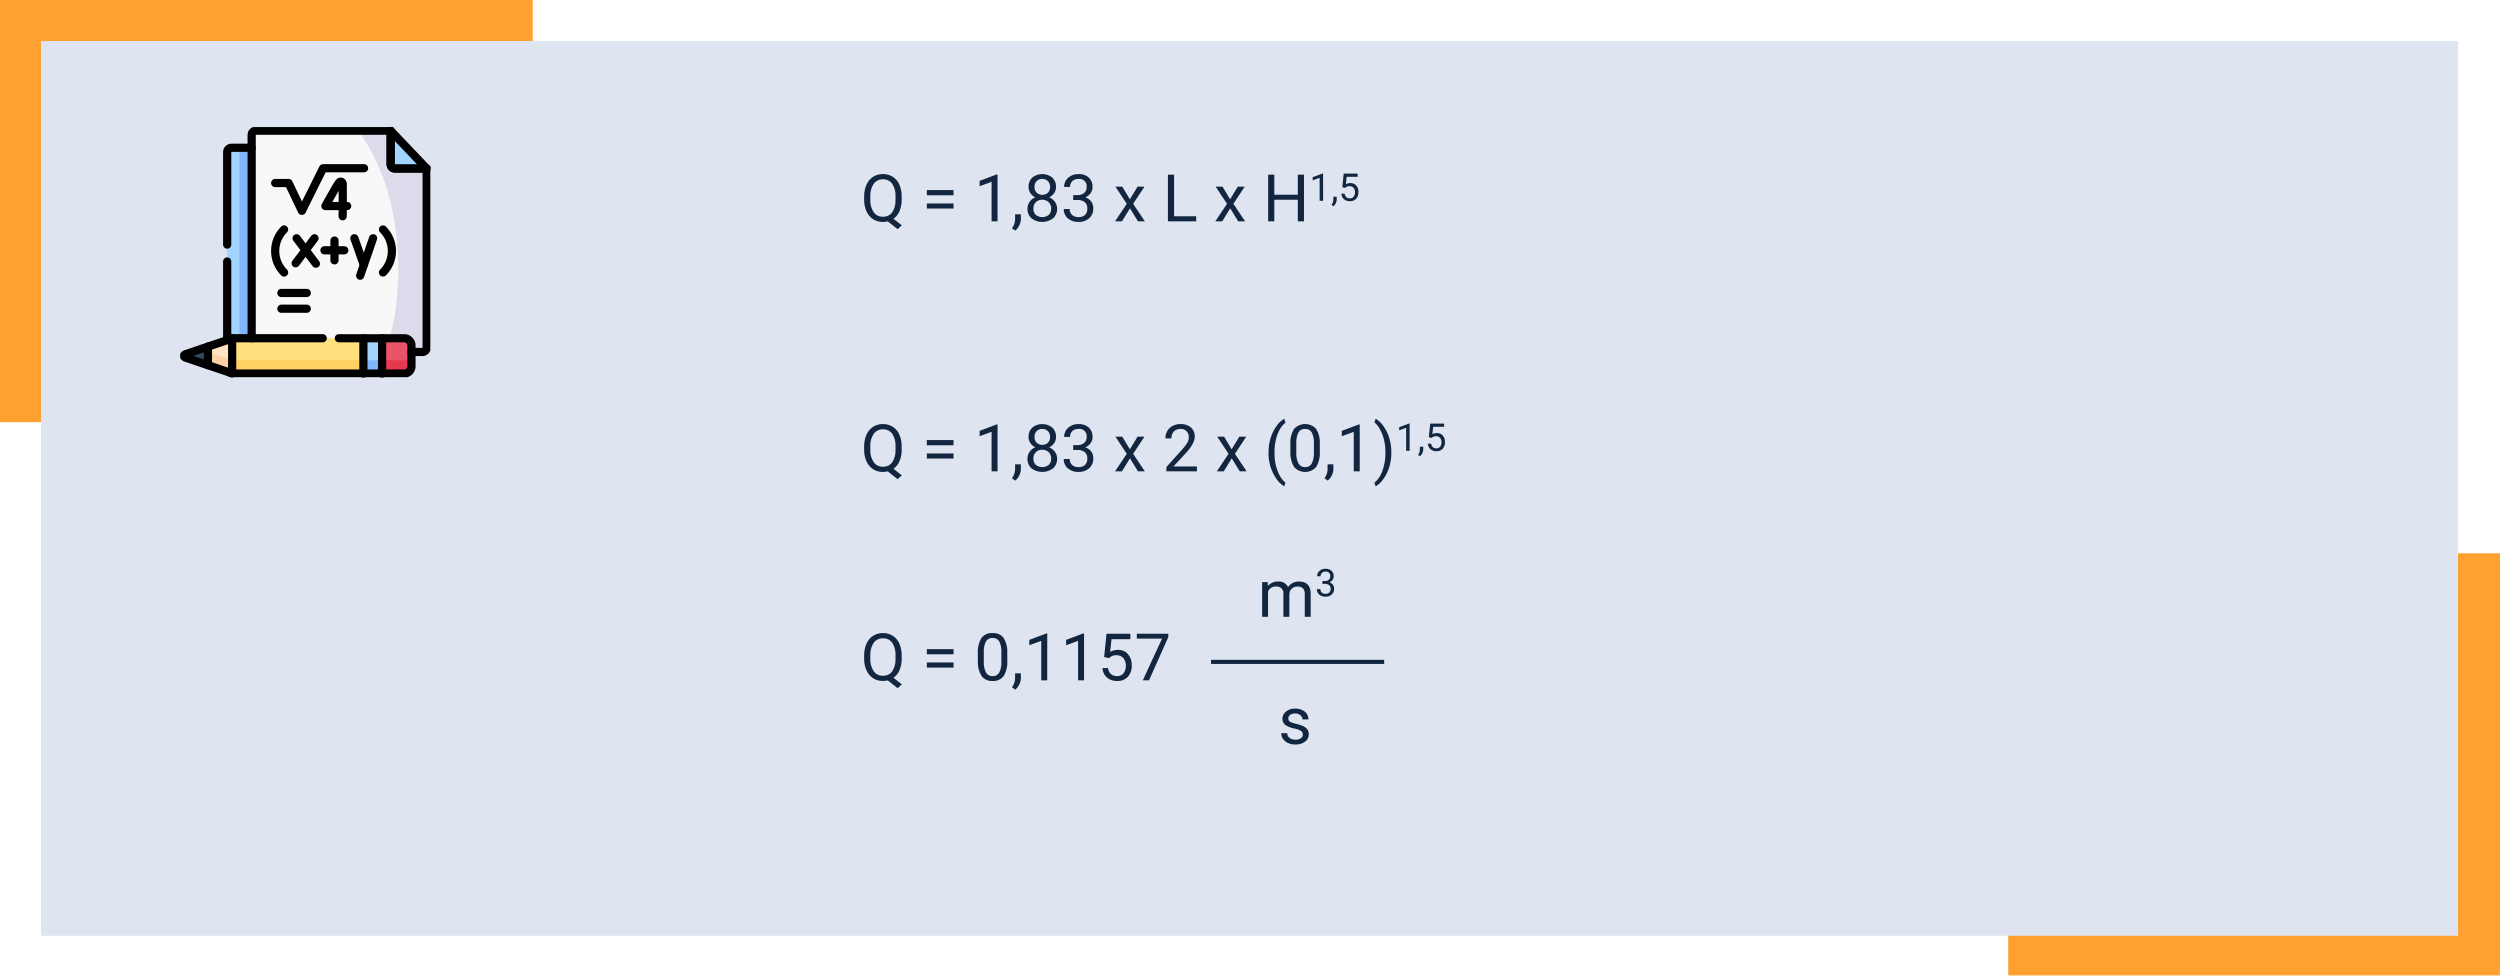
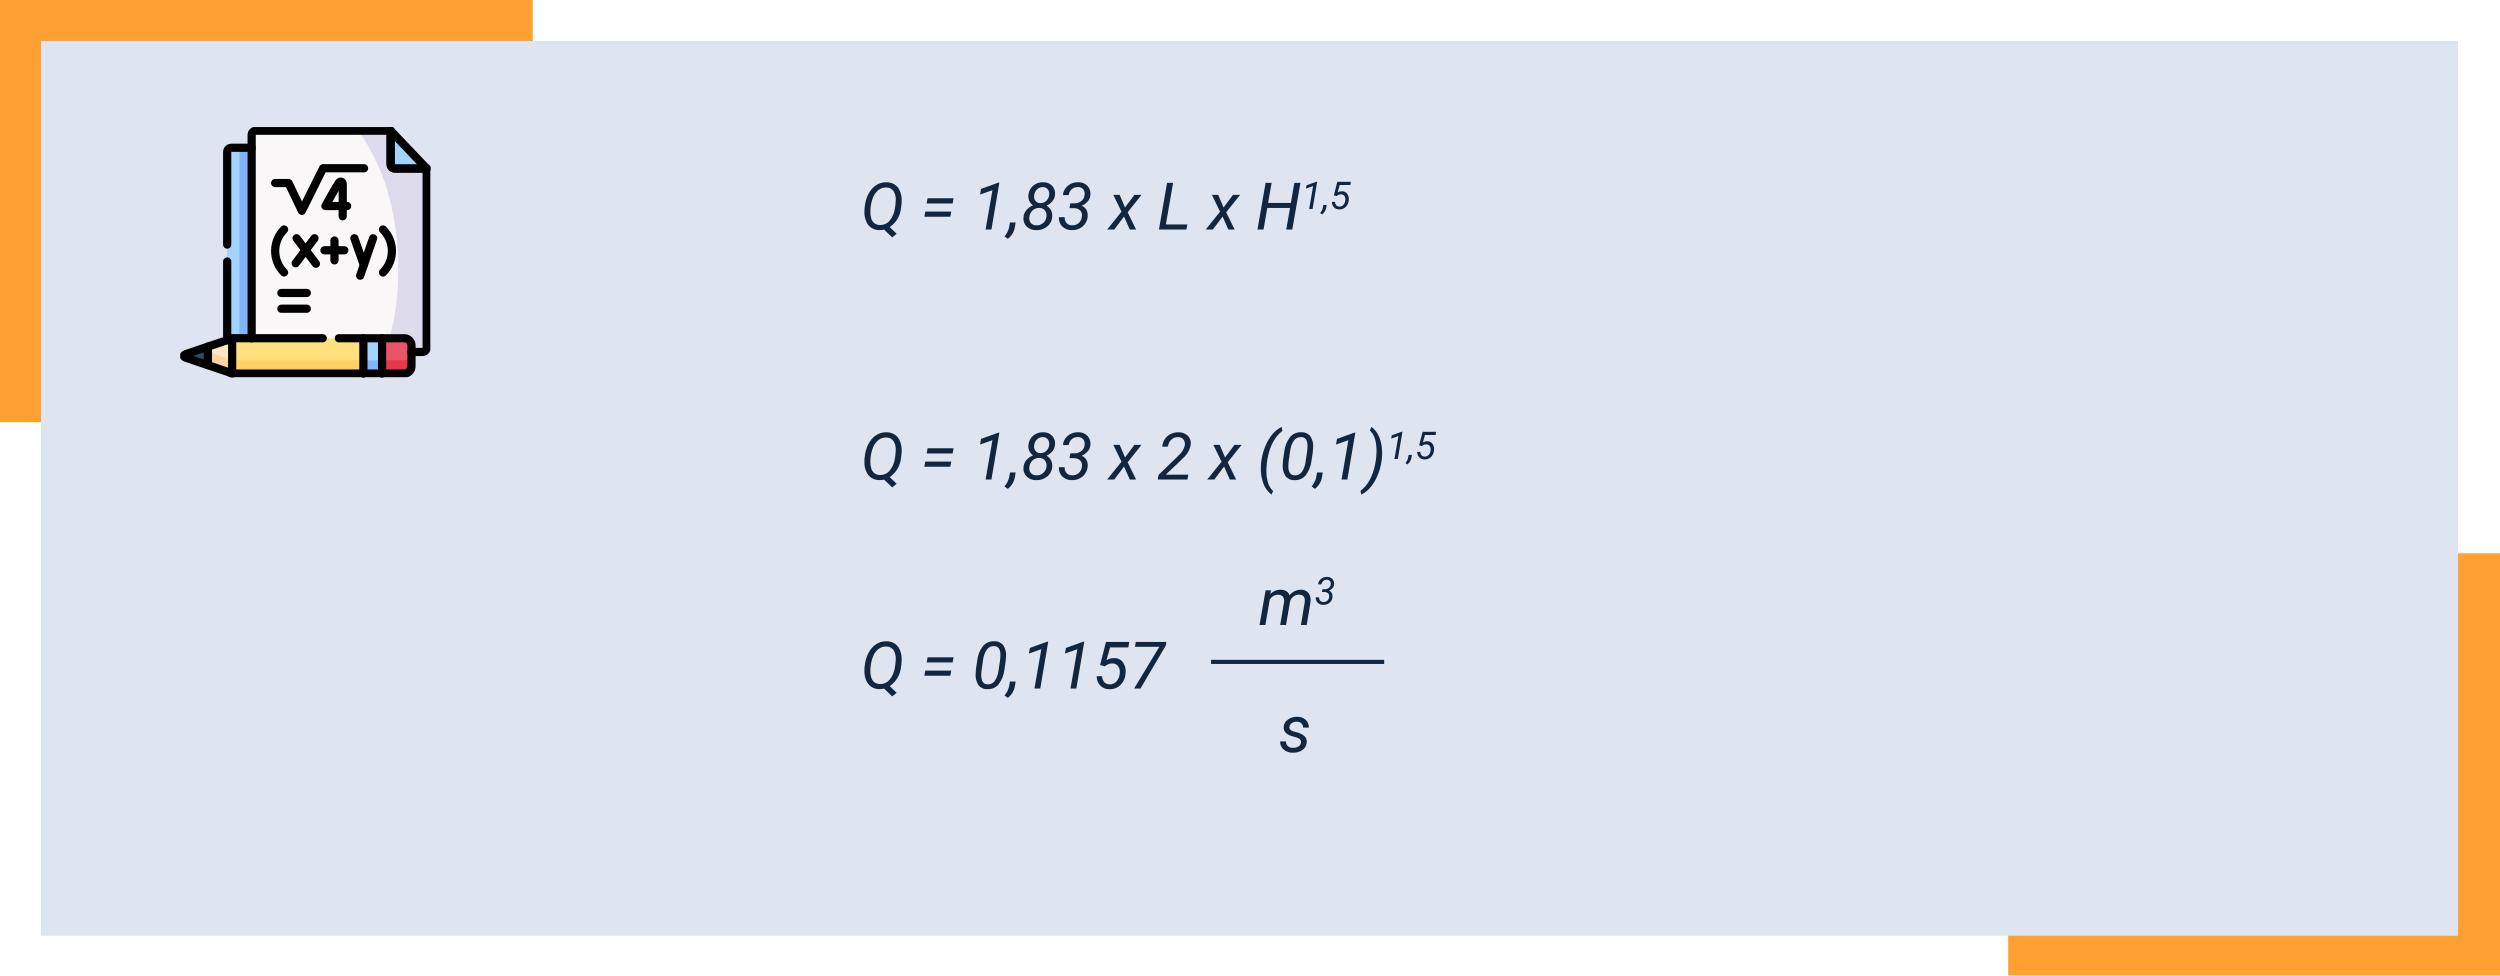
<svg xmlns="http://www.w3.org/2000/svg" width="610" height="238" viewBox="0 0 610 238">
  <defs>
    <clipPath id="clip-path">
      <path id="path2577" d="M0-682.665H61.041v61.041H0Z" transform="translate(0 682.665)" />
    </clipPath>
  </defs>
-   <g id="Grupo_1013903" data-name="Grupo 1013903" transform="translate(-495 -15245)">
-     <path id="Trazado_732724" data-name="Trazado 732724" d="M0,0H120V103H0Z" transform="translate(985 15380)" fill="#ffa031" />
-     <path id="Trazado_732725" data-name="Trazado 732725" d="M0,0H130V103H0Z" transform="translate(495 15245)" fill="#ffa031" />
-     <path id="Trazado_732719" data-name="Trazado 732719" d="M0,0H589.764V218.329H0Z" transform="translate(505 15255)" fill="#dee4f0" />
-     <g id="g2571" transform="translate(538.959 15275.999)">
+   <g id="Grupo_1015987" data-name="Grupo 1015987" transform="translate(-495 -15879)">
+     <path id="Trazado_737844" data-name="Trazado 737844" d="M0,0H120V103H0Z" transform="translate(985 16014)" fill="#ffa031" />
+     <path id="Trazado_737845" data-name="Trazado 737845" d="M0,0H130V103H0Z" transform="translate(495 15879)" fill="#ffa031" />
+     <path id="Trazado_732719" data-name="Trazado 732719" d="M0,0H589.764V218.329H0Z" transform="translate(505 15889)" fill="#dee4f0" />
+     <g id="g2571" transform="translate(538.959 15909.999)">
      <g id="g2573">
        <g id="g2575" clip-path="url(#clip-path)">
          <g id="g2581" transform="translate(17.444 0.904)">
            <path id="path2583" d="M-345.346,0H-378.23a1.027,1.027,0,0,0-1.027,1.027V50.644l39,3.349h2.676a1.031,1.031,0,0,0,1.027-1.027V9.229l-6.012-3.39Z" transform="translate(379.258)" fill="#f9f7f8" fill-rule="evenodd" />
          </g>
          <g id="g2585" transform="translate(42.1 51.538)">
            <path id="path2587" d="M-73.026,0h-4.562L-80.2,4.019l2.609,4.589h4.562l1.994-4.3Z" transform="translate(80.197)" fill="#a1d4ff" fill-rule="evenodd" />
          </g>
          <g id="g2589" transform="translate(11.473 5.058)">
            <path id="path2591" d="M-60.81-473.345v-46.481h-4.944a1.031,1.031,0,0,0-1.027,1.027v45.906l.162-.054a6.624,6.624,0,0,1,1.051-.368,6.864,6.864,0,0,1,1.068-.03Z" transform="translate(66.781 519.825)" fill="#a1d4ff" fill-rule="evenodd" />
          </g>
          <g id="g2593" transform="translate(10.73 51.537)">
            <path id="path2595" d="M-346.03-.011h-30.955a6.863,6.863,0,0,0-1.068.03l-1.956,4.273,1.956,4.273a2.092,2.092,0,0,0,.362.03h31.661Z" transform="translate(380.008 0.013)" fill="#ffe07d" fill-rule="evenodd" />
          </g>
          <g id="g2597" transform="translate(51.356 0.894)">
            <path id="path2599" d="M-89.511-93.988l-8.79-9.229v8.2a1.031,1.031,0,0,0,1.027,1.027Z" transform="translate(98.301 103.217)" fill="#a1d4ff" fill-rule="evenodd" />
          </g>
          <path id="path2601" d="M164.685-579.55H161.7V-626.1h2.986Z" transform="translate(-147.241 631.16)" fill="#80b4fb" />
          <g id="g2603" transform="translate(5.484 51.569)">
            <path id="path2605" d="M-73.308-43.534l0-4.275a6.619,6.619,0,0,0-1.051.368l-.162.054-4.7,1.585-1.288,2.265,1.288,2.267,4.863,1.639a6.637,6.637,0,0,0,1.051.368Z" transform="translate(80.506 47.809)" fill="#ffe5c1" fill-rule="evenodd" />
          </g>
          <g id="g2607" transform="translate(0.896 53.576)">
            <path id="path2609" d="M-59.846,0l-5.36,1.811c-.341.129-.517.291-.517.453v.007c0,.159.176.321.517.449l5.36,1.811Z" transform="translate(65.723)" fill="#375e7d" fill-rule="evenodd" />
          </g>
          <g id="g2611" transform="translate(49.271 51.538)">
            <path id="path2613" d="M-73.026-69.828v-5.106a1.755,1.755,0,0,0-1.751-1.751H-80.2v8.607h5.42a1.755,1.755,0,0,0,1.751-1.751" transform="translate(80.197 76.685)" fill="#eb5468" fill-rule="evenodd" />
          </g>
          <g id="g2615" transform="translate(43.441 0.904)">
            <path id="path2617" d="M-170.109-93.988h-7.762a1.031,1.031,0,0,1-1.027-1.027v-8.2h-7.914c13.44,18.36,9.861,44.585,7.556,50.644h3.694a1.755,1.755,0,0,1,1.751,1.751v1.6h2.676a1.031,1.031,0,0,0,1.027-1.027Z" transform="translate(186.813 103.217)" fill="#dddaec" fill-rule="evenodd" />
          </g>
          <g id="g2619" transform="translate(35.435 13.306)">
            <path id="path2621" d="M-54.133-60.747h-5.316s2.815-5.1,3.278-5.671.916-.216.956.291-.02,7.878-.02,7.878" transform="translate(59.449 66.712)" fill="none" stroke="#000" stroke-linecap="round" stroke-linejoin="round" stroke-miterlimit="10" stroke-width="2" />
          </g>
          <g id="g2623" transform="translate(23.181 10.059)">
            <path id="path2625" d="M0-36.686H3.275L6.522-29.9l5.169-10.392h10" transform="translate(0 40.288)" fill="none" stroke="#000" stroke-linecap="round" stroke-linejoin="round" stroke-miterlimit="10" stroke-width="2" />
          </g>
          <g id="g2627" transform="translate(42.504 27.132)">
            <path id="path2629" d="M0,0,2.291,6.461" fill="none" stroke="#000" stroke-linecap="round" stroke-linejoin="round" stroke-miterlimit="10" stroke-width="2" />
          </g>
          <g id="g2631" transform="translate(43.917 27.132)">
            <path id="path2633" d="M-32.176,0l-3.16,9.141" transform="translate(35.336)" fill="none" stroke="#000" stroke-linecap="round" stroke-linejoin="round" stroke-miterlimit="10" stroke-width="2" />
          </g>
          <g id="g2635" transform="translate(28.176 27.132)">
            <path id="path2637" d="M-46.907,0l-4.606,6.107" transform="translate(51.513)" fill="none" stroke="#000" stroke-linecap="round" stroke-linejoin="round" stroke-miterlimit="10" stroke-width="2" />
          </g>
          <g id="g2639" transform="translate(28.409 27.132)">
            <path id="path2641" d="M0,0,4.714,6.215" fill="none" stroke="#000" stroke-linecap="round" stroke-linejoin="round" stroke-miterlimit="10" stroke-width="2" />
          </g>
          <g id="g2643" transform="translate(37.655 27.686)">
            <path id="path2645" d="M0,0V4.839" fill="none" stroke="#000" stroke-linecap="round" stroke-linejoin="round" stroke-miterlimit="10" stroke-width="2" />
          </g>
          <g id="g2647" transform="translate(35.208 30.076)">
            <path id="path2649" d="M-49.281,0H-54.12" transform="translate(54.12)" fill="none" stroke="#000" stroke-linecap="round" stroke-linejoin="round" stroke-miterlimit="10" stroke-width="2" />
          </g>
          <g id="g2651" transform="translate(23.183 24.993)">
            <path id="path2653" d="M-22.145-106.893a7.42,7.42,0,0,1,0-10.5" transform="translate(24.32 117.389)" fill="none" stroke="#000" stroke-linecap="round" stroke-linejoin="round" stroke-miterlimit="10" stroke-width="2" />
          </g>
          <g id="g2655" transform="translate(49.493 24.993)">
            <path id="path2657" d="M0-106.893a7.42,7.42,0,0,0,0-10.5" transform="translate(0 117.389)" fill="none" stroke="#000" stroke-linecap="round" stroke-linejoin="round" stroke-miterlimit="10" stroke-width="2" />
          </g>
          <g id="g2659" transform="translate(24.692 40.484)">
            <path id="path2661" d="M-63.185,0h-6.2" transform="translate(69.389)" fill="none" stroke="#000" stroke-linecap="round" stroke-linejoin="round" stroke-miterlimit="10" stroke-width="2" />
          </g>
          <g id="g2663" transform="translate(24.692 44.33)">
            <path id="path2665" d="M-63.185,0h-6.2" transform="translate(69.389)" fill="none" stroke="#000" stroke-linecap="round" stroke-linejoin="round" stroke-miterlimit="10" stroke-width="2" />
          </g>
          <g id="g2667" transform="translate(51.356 0.894)">
            <path id="path2669" d="M-89.511-93.988h-7.762A1.031,1.031,0,0,1-98.3-95.015v-8.2" transform="translate(98.301 103.217)" fill="none" stroke="#000" stroke-linecap="round" stroke-linejoin="round" stroke-miterlimit="10" stroke-width="2" />
          </g>
          <g id="g2671" transform="translate(51.356 0.894)">
            <path id="path2673" d="M-89.511-93.988h-7.762A1.031,1.031,0,0,1-98.3-95.015v-8.2" transform="translate(98.301 103.217)" fill="none" stroke="#000" stroke-linecap="round" stroke-linejoin="round" stroke-miterlimit="10" stroke-width="2" />
          </g>
          <g id="g2675" transform="translate(17.444 0.894)">
            <path id="path2677" d="M0-515.744v-49.617a1.027,1.027,0,0,1,1.027-1.027H33.912l8.79,9.229v43.736a1.031,1.031,0,0,1-1.027,1.027H39" transform="translate(0 566.388)" fill="none" stroke="#000" stroke-linecap="round" stroke-linejoin="round" stroke-miterlimit="10" stroke-width="2" />
          </g>
          <g id="g2679" transform="translate(11.473 5.058)">
            <path id="path2681" d="M0-240.527v-22.592a1.031,1.031,0,0,1,1.027-1.027H5.971M0-217.213V-236.4" transform="translate(0 264.146)" fill="none" stroke="#000" stroke-linecap="round" stroke-linejoin="round" stroke-miterlimit="10" stroke-width="2" />
          </g>
          <g id="g2683" transform="translate(12.686 56.881)">
            <path id="path2685" d="M-326.109-.31H-357.77a2.092,2.092,0,0,1-.362-.03V2.894a2.092,2.092,0,0,0,.362.03h31.661Z" transform="translate(358.131 0.34)" fill="#ffd064" fill-rule="evenodd" />
          </g>
          <path id="path2687" d="M504.57-46.183h-4.562v3.234h4.562Z" transform="translate(-455.299 103.094)" fill="#80b4fb" fill-rule="evenodd" />
          <g id="g2689" transform="translate(49.271 55.161)">
            <path id="path2691" d="M-73.026-32.935v-3.234a1.755,1.755,0,0,1-1.751,1.751H-80.2v3.234h5.42a1.755,1.755,0,0,0,1.751-1.751" transform="translate(80.197 36.169)" fill="#e5384f" fill-rule="evenodd" />
          </g>
          <g id="g2693" transform="translate(6.772 54.874)">
            <path id="path2695" d="M-60.225-53.378v-3.234a6.623,6.623,0,0,1-1.051-.368l-4.863-1.639v3.234l4.863,1.639a6.611,6.611,0,0,0,1.051.368" transform="translate(66.139 58.62)" fill="#fed1a3" fill-rule="evenodd" />
          </g>
          <g id="g2697" transform="translate(0.896 54.225)">
            <path id="path2699" d="M-59.846-39.544v-3.234l-1.919-.649-3.44,1.163c-.341.128-.517.291-.517.453v.007c0,.159.176.321.517.449Z" transform="translate(65.723 43.427)" fill="#2b4d66" fill-rule="evenodd" />
          </g>
          <g id="g2701" transform="translate(0.896 51.537)">
            <path id="path2703" d="M-385.163-.012h15.974a1.755,1.755,0,0,1,1.75,1.751V6.845a1.755,1.755,0,0,1-1.75,1.751h-40.937a3.528,3.528,0,0,1-2.119-.4l-10.222-3.45c-.689-.26-.689-.649,0-.909l10.222-3.45a3.528,3.528,0,0,1,2.119-.4h21.03" transform="translate(422.985 0.013)" fill="none" stroke="#000" stroke-linecap="round" stroke-linejoin="round" stroke-miterlimit="10" stroke-width="2" />
          </g>
          <g id="g2705" transform="translate(49.271 51.538)">
            <path id="path2707" d="M0,0V8.607" fill="none" stroke="#000" stroke-linecap="round" stroke-linejoin="round" stroke-miterlimit="10" stroke-width="2" />
          </g>
          <g id="g2709" transform="translate(12.686 51.569)">
            <path id="path2711" d="M0,0V8.547" fill="none" stroke="#000" stroke-linecap="round" stroke-linejoin="round" stroke-miterlimit="10" stroke-width="2" />
          </g>
          <g id="g2713" transform="translate(6.772 53.576)">
            <path id="path2715" d="M0-46.151v-4.532" transform="translate(0 50.683)" fill="none" stroke="#000" stroke-linecap="round" stroke-linejoin="round" stroke-miterlimit="10" stroke-width="2" />
          </g>
          <g id="g2717" transform="translate(44.709 51.538)">
            <path id="path2719" d="M0,0V8.607" fill="none" stroke="#000" stroke-linecap="round" stroke-linejoin="round" stroke-miterlimit="10" stroke-width="2" />
          </g>
        </g>
      </g>
    </g>
-     <path id="Trazado_732726" data-name="Trazado 732726" d="M10.008,9.68a7.026,7.026,0,0,1-.523,2.84,4.388,4.388,0,0,1-1.469,1.863l2.031,1.594-1.023.945-2.4-1.906a4.88,4.88,0,0,1-1.187.141,4.347,4.347,0,0,1-2.383-.66,4.363,4.363,0,0,1-1.613-1.883,6.752,6.752,0,0,1-.59-2.832v-.82a6.953,6.953,0,0,1,.57-2.9A4.347,4.347,0,0,1,3.035,4.137a4.329,4.329,0,0,1,2.387-.668,4.4,4.4,0,0,1,2.418.664,4.284,4.284,0,0,1,1.605,1.91,7.016,7.016,0,0,1,.563,2.91Zm-1.5-.734a5.162,5.162,0,0,0-.8-3.1,2.666,2.666,0,0,0-2.285-1.09A2.643,2.643,0,0,0,3.191,5.84a5,5,0,0,0-.84,3V9.68a5.147,5.147,0,0,0,.816,3.078,2.646,2.646,0,0,0,2.27,1.125,2.652,2.652,0,0,0,2.25-1.059,5.079,5.079,0,0,0,.82-3.035Zm14.156-.3H16.148V7.383h6.516Zm0,3.242H16.148v-1.25h6.516ZM33.4,15H31.945V5.367l-2.914,1.07V5.125L33.172,3.57H33.4Zm4.336,2.266-.82-.562a3.77,3.77,0,0,0,.766-2.109v-1.3h1.414v1.133A3.559,3.559,0,0,1,38.707,16,3.7,3.7,0,0,1,37.734,17.266ZM47.672,6.594a2.641,2.641,0,0,1-.449,1.516,3.057,3.057,0,0,1-1.215,1.039,3.26,3.26,0,0,1,1.41,1.117,2.811,2.811,0,0,1,.52,1.664,2.972,2.972,0,0,1-1,2.352,4.367,4.367,0,0,1-5.25,0A2.986,2.986,0,0,1,40.7,11.93a2.9,2.9,0,0,1,.5-1.664A3.136,3.136,0,0,1,42.6,9.141a2.981,2.981,0,0,1-1.2-1.039,2.679,2.679,0,0,1-.437-1.508,2.94,2.94,0,0,1,.922-2.281,3.915,3.915,0,0,1,4.855,0A2.934,2.934,0,0,1,47.672,6.594Zm-1.18,5.3a2.1,2.1,0,0,0-.605-1.555,2.147,2.147,0,0,0-1.582-.6A2.034,2.034,0,0,0,42.148,11.9a2.019,2.019,0,0,0,.574,1.523,2.565,2.565,0,0,0,3.191,0A2.014,2.014,0,0,0,46.492,11.9ZM44.32,4.656a1.865,1.865,0,0,0-1.379.527,1.937,1.937,0,0,0-.527,1.434,1.928,1.928,0,0,0,.52,1.4,2.064,2.064,0,0,0,2.773,0,1.928,1.928,0,0,0,.52-1.4A1.929,1.929,0,0,0,45.688,5.2,1.839,1.839,0,0,0,44.32,4.656Zm7.539,3.953h1.086a2.387,2.387,0,0,0,1.609-.539,1.8,1.8,0,0,0,.586-1.414,1.764,1.764,0,0,0-1.992-2,2.072,2.072,0,0,0-1.5.535,1.873,1.873,0,0,0-.559,1.418H49.648a2.9,2.9,0,0,1,.988-2.246,3.6,3.6,0,0,1,2.512-.895,3.558,3.558,0,0,1,2.523.852,3.076,3.076,0,0,1,.914,2.367,2.5,2.5,0,0,1-.48,1.438A2.9,2.9,0,0,1,54.8,9.164a2.8,2.8,0,0,1,1.449.984,2.734,2.734,0,0,1,.512,1.68,3.1,3.1,0,0,1-1,2.43,3.745,3.745,0,0,1-2.6.9,3.844,3.844,0,0,1-2.605-.867,2.877,2.877,0,0,1-1-2.289H51a1.859,1.859,0,0,0,.586,1.438,2.229,2.229,0,0,0,1.57.539,2.187,2.187,0,0,0,1.6-.547,2.108,2.108,0,0,0,.555-1.57,1.912,1.912,0,0,0-.609-1.523,2.655,2.655,0,0,0-1.758-.547H51.859ZM65.688,9.633l1.875-3.086H69.25l-2.766,4.18L69.336,15H67.664l-1.953-3.164L63.758,15h-1.68l2.852-4.273-2.766-4.18h1.672Zm10.789,4.141h5.391V15h-6.9V3.625h1.508ZM90.148,9.633l1.875-3.086h1.688l-2.766,4.18L93.8,15H92.125l-1.953-3.164L88.219,15h-1.68l2.852-4.273-2.766-4.18H88.3ZM108.172,15h-1.508V9.742H100.93V15h-1.5V3.625h1.5V8.516h5.734V3.625h1.508Zm4.666-5h-.848V4.381l-1.7.624V4.24l2.415-.907h.132Zm2.529,1.322-.478-.328a2.2,2.2,0,0,0,.447-1.23V9h.825v.661a2.076,2.076,0,0,1-.226.921A2.155,2.155,0,0,1,115.367,11.322Zm2.16-4.648.337-3.308h3.4v.779H118.58l-.2,1.809a2.141,2.141,0,0,1,1.107-.287,1.831,1.831,0,0,1,1.44.6,2.349,2.349,0,0,1,.533,1.62,2.267,2.267,0,0,1-.554,1.615,2.018,2.018,0,0,1-1.547.59,2.1,2.1,0,0,1-1.435-.488,1.946,1.946,0,0,1-.633-1.349h.8a1.339,1.339,0,0,0,.406.859,1.261,1.261,0,0,0,.866.289,1.138,1.138,0,0,0,.923-.4,1.676,1.676,0,0,0,.335-1.107,1.539,1.539,0,0,0-.362-1.069,1.232,1.232,0,0,0-.964-.4,1.39,1.39,0,0,0-.866.242l-.223.182Z" transform="translate(705 15284)" fill="#12263f" />
-     <path id="Trazado_732727" data-name="Trazado 732727" d="M10.008,9.68a7.026,7.026,0,0,1-.523,2.84,4.388,4.388,0,0,1-1.469,1.863l2.031,1.594-1.023.945-2.4-1.906a4.88,4.88,0,0,1-1.187.141,4.347,4.347,0,0,1-2.383-.66,4.363,4.363,0,0,1-1.613-1.883,6.752,6.752,0,0,1-.59-2.832v-.82a6.953,6.953,0,0,1,.57-2.9A4.347,4.347,0,0,1,3.035,4.137a4.329,4.329,0,0,1,2.387-.668,4.4,4.4,0,0,1,2.418.664,4.284,4.284,0,0,1,1.605,1.91,7.016,7.016,0,0,1,.563,2.91Zm-1.5-.734a5.162,5.162,0,0,0-.8-3.1,2.666,2.666,0,0,0-2.285-1.09A2.643,2.643,0,0,0,3.191,5.84a5,5,0,0,0-.84,3V9.68a5.147,5.147,0,0,0,.816,3.078,2.646,2.646,0,0,0,2.27,1.125,2.652,2.652,0,0,0,2.25-1.059,5.079,5.079,0,0,0,.82-3.035Zm14.156-.3H16.148V7.383h6.516Zm0,3.242H16.148v-1.25h6.516ZM33.4,15H31.945V5.367l-2.914,1.07V5.125L33.172,3.57H33.4Zm4.336,2.266-.82-.562a3.77,3.77,0,0,0,.766-2.109v-1.3h1.414v1.133A3.559,3.559,0,0,1,38.707,16,3.7,3.7,0,0,1,37.734,17.266ZM47.672,6.594a2.641,2.641,0,0,1-.449,1.516,3.057,3.057,0,0,1-1.215,1.039,3.26,3.26,0,0,1,1.41,1.117,2.811,2.811,0,0,1,.52,1.664,2.972,2.972,0,0,1-1,2.352,4.367,4.367,0,0,1-5.25,0A2.986,2.986,0,0,1,40.7,11.93a2.9,2.9,0,0,1,.5-1.664A3.136,3.136,0,0,1,42.6,9.141a2.981,2.981,0,0,1-1.2-1.039,2.679,2.679,0,0,1-.437-1.508,2.94,2.94,0,0,1,.922-2.281,3.915,3.915,0,0,1,4.855,0A2.934,2.934,0,0,1,47.672,6.594Zm-1.18,5.3a2.1,2.1,0,0,0-.605-1.555,2.147,2.147,0,0,0-1.582-.6A2.034,2.034,0,0,0,42.148,11.9a2.019,2.019,0,0,0,.574,1.523,2.565,2.565,0,0,0,3.191,0A2.014,2.014,0,0,0,46.492,11.9ZM44.32,4.656a1.865,1.865,0,0,0-1.379.527,1.937,1.937,0,0,0-.527,1.434,1.928,1.928,0,0,0,.52,1.4,2.064,2.064,0,0,0,2.773,0,1.928,1.928,0,0,0,.52-1.4A1.929,1.929,0,0,0,45.688,5.2,1.839,1.839,0,0,0,44.32,4.656Zm7.539,3.953h1.086a2.387,2.387,0,0,0,1.609-.539,1.8,1.8,0,0,0,.586-1.414,1.764,1.764,0,0,0-1.992-2,2.072,2.072,0,0,0-1.5.535,1.873,1.873,0,0,0-.559,1.418H49.648a2.9,2.9,0,0,1,.988-2.246,3.6,3.6,0,0,1,2.512-.895,3.558,3.558,0,0,1,2.523.852,3.076,3.076,0,0,1,.914,2.367,2.5,2.5,0,0,1-.48,1.438A2.9,2.9,0,0,1,54.8,9.164a2.8,2.8,0,0,1,1.449.984,2.734,2.734,0,0,1,.512,1.68,3.1,3.1,0,0,1-1,2.43,3.745,3.745,0,0,1-2.6.9,3.844,3.844,0,0,1-2.605-.867,2.877,2.877,0,0,1-1-2.289H51a1.859,1.859,0,0,0,.586,1.438,2.229,2.229,0,0,0,1.57.539,2.187,2.187,0,0,0,1.6-.547,2.108,2.108,0,0,0,.555-1.57,1.912,1.912,0,0,0-.609-1.523,2.655,2.655,0,0,0-1.758-.547H51.859ZM65.688,9.633l1.875-3.086H69.25l-2.766,4.18L69.336,15H67.664l-1.953-3.164L63.758,15h-1.68l2.852-4.273-2.766-4.18h1.672ZM82.047,15H74.594V13.961l3.938-4.375a9.354,9.354,0,0,0,1.207-1.613,2.693,2.693,0,0,0,.332-1.285,2.041,2.041,0,0,0-.539-1.461,1.885,1.885,0,0,0-1.437-.57,2.232,2.232,0,0,0-1.676.613,2.343,2.343,0,0,0-.6,1.707H74.375a3.355,3.355,0,0,1,1.012-2.539,3.751,3.751,0,0,1,2.707-.969A3.6,3.6,0,0,1,80.6,4.3a2.838,2.838,0,0,1,.922,2.215q0,1.68-2.141,4l-3.047,3.3h5.711Zm8.477-5.367L92.4,6.547h1.688l-2.766,4.18L94.172,15H92.5l-1.953-3.164L88.594,15h-1.68l2.852-4.273L87,6.547h1.672Zm9,.75A12.079,12.079,0,0,1,100,6.992a9.849,9.849,0,0,1,1.41-2.953,6,6,0,0,1,1.945-1.875l.3.953a6.222,6.222,0,0,0-1.871,2.672,11.583,11.583,0,0,0-.8,4.023l-.008.664a11.643,11.643,0,0,0,1.1,5.234,6.252,6.252,0,0,0,1.578,2.078l-.3.883a6.192,6.192,0,0,1-1.984-1.937A10.859,10.859,0,0,1,99.523,10.383Zm12.508-.234a6.61,6.61,0,0,1-.867,3.773,3.6,3.6,0,0,1-5.406.027,6.274,6.274,0,0,1-.906-3.605V8.414a6.463,6.463,0,0,1,.867-3.727,3.668,3.668,0,0,1,5.422-.043,6.237,6.237,0,0,1,.891,3.629Zm-1.445-1.977A5.3,5.3,0,0,0,110.07,5.5a1.775,1.775,0,0,0-1.633-.84,1.751,1.751,0,0,0-1.617.836,5.171,5.171,0,0,0-.523,2.57v2.313a5.381,5.381,0,0,0,.535,2.723,1.771,1.771,0,0,0,1.621.879,1.747,1.747,0,0,0,1.59-.828,5.186,5.186,0,0,0,.543-2.609Zm3.4,9.094-.82-.562a3.77,3.77,0,0,0,.766-2.109v-1.3h1.414v1.133A3.559,3.559,0,0,1,114.957,16,3.7,3.7,0,0,1,113.984,17.266ZM121.773,15H120.32V5.367l-2.914,1.07V5.125l4.141-1.555h.227Zm7.719-4.539a12.084,12.084,0,0,1-.457,3.34,9.876,9.876,0,0,1-1.4,2.949,6.127,6.127,0,0,1-1.973,1.922l-.3-.883a6.281,6.281,0,0,0,1.934-2.863,12.387,12.387,0,0,0,.746-4.309v-.25a12.861,12.861,0,0,0-.344-3.051,10.3,10.3,0,0,0-.957-2.527,5.838,5.838,0,0,0-1.379-1.742l.3-.883a6.1,6.1,0,0,1,1.965,1.906,9.9,9.9,0,0,1,1.4,2.945A12.364,12.364,0,0,1,129.492,10.461ZM133.947,10H133.1V4.381l-1.7.624V4.24l2.415-.907h.132Zm2.529,1.322L136,10.993a2.2,2.2,0,0,0,.447-1.23V9h.825v.661a2.076,2.076,0,0,1-.226.921A2.155,2.155,0,0,1,136.476,11.322Zm2.16-4.648.337-3.308h3.4v.779h-2.684l-.2,1.809a2.141,2.141,0,0,1,1.107-.287,1.831,1.831,0,0,1,1.44.6,2.349,2.349,0,0,1,.533,1.62,2.267,2.267,0,0,1-.554,1.615,2.018,2.018,0,0,1-1.547.59,2.1,2.1,0,0,1-1.435-.488,1.946,1.946,0,0,1-.633-1.349h.8a1.339,1.339,0,0,0,.406.859,1.261,1.261,0,0,0,.866.289,1.138,1.138,0,0,0,.923-.4,1.677,1.677,0,0,0,.335-1.107,1.539,1.539,0,0,0-.362-1.069,1.232,1.232,0,0,0-.964-.4,1.39,1.39,0,0,0-.866.242l-.223.182Z" transform="translate(705 15345)" fill="#12263f" />
-     <path id="Trazado_732728" data-name="Trazado 732728" d="M10.008,9.68a7.026,7.026,0,0,1-.523,2.84,4.388,4.388,0,0,1-1.469,1.863l2.031,1.594-1.023.945-2.4-1.906a4.88,4.88,0,0,1-1.187.141,4.347,4.347,0,0,1-2.383-.66,4.363,4.363,0,0,1-1.613-1.883,6.752,6.752,0,0,1-.59-2.832v-.82a6.953,6.953,0,0,1,.57-2.9A4.347,4.347,0,0,1,3.035,4.137a4.329,4.329,0,0,1,2.387-.668,4.4,4.4,0,0,1,2.418.664,4.284,4.284,0,0,1,1.605,1.91,7.016,7.016,0,0,1,.563,2.91Zm-1.5-.734a5.162,5.162,0,0,0-.8-3.1,2.666,2.666,0,0,0-2.285-1.09A2.643,2.643,0,0,0,3.191,5.84a5,5,0,0,0-.84,3V9.68a5.147,5.147,0,0,0,.816,3.078,2.646,2.646,0,0,0,2.27,1.125,2.652,2.652,0,0,0,2.25-1.059,5.079,5.079,0,0,0,.82-3.035Zm14.156-.3H16.148V7.383h6.516Zm0,3.242H16.148v-1.25h6.516Zm13.117-1.734a6.61,6.61,0,0,1-.867,3.773A3.084,3.084,0,0,1,32.2,15.156a3.107,3.107,0,0,1-2.7-1.207,6.274,6.274,0,0,1-.906-3.605V8.414a6.463,6.463,0,0,1,.867-3.727,3.108,3.108,0,0,1,2.719-1.219,3.136,3.136,0,0,1,2.7,1.176,6.237,6.237,0,0,1,.891,3.629ZM34.336,8.172A5.3,5.3,0,0,0,33.82,5.5a1.775,1.775,0,0,0-1.633-.84,1.751,1.751,0,0,0-1.617.836,5.171,5.171,0,0,0-.523,2.57v2.313a5.381,5.381,0,0,0,.535,2.723,1.771,1.771,0,0,0,1.621.879,1.747,1.747,0,0,0,1.59-.828,5.186,5.186,0,0,0,.543-2.609Zm3.4,9.094-.82-.562a3.77,3.77,0,0,0,.766-2.109v-1.3h1.414v1.133A3.559,3.559,0,0,1,38.707,16,3.7,3.7,0,0,1,37.734,17.266ZM45.523,15H44.07V5.367l-2.914,1.07V5.125L45.3,3.57h.227Zm8.984,0H53.055V5.367l-2.914,1.07V5.125L54.281,3.57h.227Zm4.9-5.7.578-5.672h5.828V4.961h-4.6l-.344,3.1a3.671,3.671,0,0,1,1.9-.492A3.138,3.138,0,0,1,65.234,8.6a4.026,4.026,0,0,1,.914,2.777,3.886,3.886,0,0,1-.949,2.77,3.46,3.46,0,0,1-2.652,1.012,3.6,3.6,0,0,1-2.461-.836A3.337,3.337,0,0,1,59,12.008h1.367a2.3,2.3,0,0,0,.7,1.473,2.162,2.162,0,0,0,1.484.5,1.95,1.95,0,0,0,1.582-.687,2.874,2.874,0,0,0,.574-1.9,2.638,2.638,0,0,0-.621-1.832,2.113,2.113,0,0,0-1.652-.691,2.383,2.383,0,0,0-1.484.414l-.383.313ZM75.07,4.438,70.359,15H68.844l4.7-10.187H67.383V3.625H75.07Z" transform="translate(705 15396)" fill="#12263f" />
-     <path id="Trazado_732729" data-name="Trazado 732729" d="M3.321,6.547l.039.938A3.122,3.122,0,0,1,5.868,6.391,2.417,2.417,0,0,1,8.282,7.75a3.2,3.2,0,0,1,1.1-.984,3.242,3.242,0,0,1,1.6-.375q2.781,0,2.828,2.945V15H12.36V9.422a1.941,1.941,0,0,0-.414-1.355,1.823,1.823,0,0,0-1.391-.449A1.916,1.916,0,0,0,9.22,8.1,1.949,1.949,0,0,0,8.6,9.391V15H7.149V9.461a1.613,1.613,0,0,0-1.8-1.844A1.934,1.934,0,0,0,3.4,8.828V15H1.954V6.547Zm13.348-.275H17.3a1.392,1.392,0,0,0,.939-.314,1.051,1.051,0,0,0,.342-.825,1.029,1.029,0,0,0-1.162-1.167,1.209,1.209,0,0,0-.873.312,1.092,1.092,0,0,0-.326.827h-.843a1.693,1.693,0,0,1,.576-1.31,2.1,2.1,0,0,1,1.465-.522,2.075,2.075,0,0,1,1.472.5,1.794,1.794,0,0,1,.533,1.381,1.456,1.456,0,0,1-.28.838,1.692,1.692,0,0,1-.763.606,1.631,1.631,0,0,1,.845.574,1.6,1.6,0,0,1,.3.98,1.81,1.81,0,0,1-.583,1.417,2.184,2.184,0,0,1-1.517.524,2.242,2.242,0,0,1-1.52-.506A1.678,1.678,0,0,1,15.32,8.25h.848a1.084,1.084,0,0,0,.342.838,1.3,1.3,0,0,0,.916.314,1.276,1.276,0,0,0,.934-.319,1.229,1.229,0,0,0,.324-.916,1.116,1.116,0,0,0-.355-.889A1.549,1.549,0,0,0,17.3,6.96h-.633Z" transform="translate(801 15380.5)" fill="#12263f" />
-     <path id="Trazado_732730" data-name="Trazado 732730" d="M18.891,12.758a1.064,1.064,0,0,0-.441-.91,4.249,4.249,0,0,0-1.539-.559,7.277,7.277,0,0,1-1.742-.562,2.479,2.479,0,0,1-.953-.781,1.869,1.869,0,0,1-.309-1.078,2.193,2.193,0,0,1,.879-1.758,3.432,3.432,0,0,1,2.246-.719,3.532,3.532,0,0,1,2.332.742,2.357,2.357,0,0,1,.895,1.9H18.8a1.3,1.3,0,0,0-.5-1.023,1.888,1.888,0,0,0-1.27-.43,1.976,1.976,0,0,0-1.234.344,1.082,1.082,0,0,0-.445.9.877.877,0,0,0,.414.789,5.1,5.1,0,0,0,1.5.508,7.8,7.8,0,0,1,1.754.578,2.558,2.558,0,0,1,1,.809,1.988,1.988,0,0,1,.324,1.152,2.163,2.163,0,0,1-.906,1.816,3.8,3.8,0,0,1-2.352.684,4.257,4.257,0,0,1-1.8-.359,2.922,2.922,0,0,1-1.223-1,2.42,2.42,0,0,1-.441-1.395h1.445a1.5,1.5,0,0,0,.582,1.152,2.258,2.258,0,0,0,1.434.426,2.331,2.331,0,0,0,1.316-.332A1.02,1.02,0,0,0,18.891,12.758Z" transform="translate(794 15411.5)" fill="#12263f" />
-     <path id="Trazado_732731" data-name="Trazado 732731" d="M0,0H42.242" transform="translate(790.5 15406.5)" fill="none" stroke="#12263f" stroke-width="1" />
+     <path id="Trazado_737846" data-name="Trazado 737846" d="M7.086,16.406l1.7,1.633L7.7,18.922l-1.984-1.9a5.457,5.457,0,0,1-1.156.125,3.507,3.507,0,0,1-1.883-.52A3.375,3.375,0,0,1,1.41,15.152a5.638,5.638,0,0,1-.5-2.184,10.385,10.385,0,0,1,.207-2.348A7.953,7.953,0,0,1,1.992,8.16a5.733,5.733,0,0,1,1.492-1.77,4.44,4.44,0,0,1,2.859-.922A3.69,3.69,0,0,1,8.258,6,3.325,3.325,0,0,1,9.516,7.473a5.684,5.684,0,0,1,.492,2.184,8.388,8.388,0,0,1-.055,1.3l-.094.664A6.3,6.3,0,0,1,7.086,16.406Zm1.469-6.391a3.866,3.866,0,0,0-.539-2.4A2.068,2.068,0,0,0,6.281,6.75a2.963,2.963,0,0,0-1.871.563A4.258,4.258,0,0,0,3.059,9.09a9.158,9.158,0,0,0-.668,3l-.023.508a5.045,5.045,0,0,0,.211,1.68,2.307,2.307,0,0,0,.77,1.188,2.169,2.169,0,0,0,1.293.43,2.957,2.957,0,0,0,2.418-1.039,5.983,5.983,0,0,0,1.309-3.086A13.433,13.433,0,0,0,8.555,10.016Zm13.883.625H16.109l.219-1.258h6.336Zm-.562,3.242H15.547l.219-1.25H22.1ZM31.906,17H30.484l1.672-9.594L29.133,8.469l.242-1.375L33.594,5.57h.25Zm4.008,2.273-.812-.586a5.16,5.16,0,0,0,1.125-2.219l.2-1.18h1.383l-.164,1.055A4.521,4.521,0,0,1,35.914,19.273ZM47.422,8.523a2.818,2.818,0,0,1-.605,1.535,4.041,4.041,0,0,1-1.457,1.129,2.674,2.674,0,0,1,1.09,1.129,2.891,2.891,0,0,1,.293,1.543,3.315,3.315,0,0,1-1.234,2.418,4,4,0,0,1-2.7.879,3.21,3.21,0,0,1-2.336-.914,2.733,2.733,0,0,1-.742-2.25,3.041,3.041,0,0,1,.688-1.707A4.306,4.306,0,0,1,42.063,11.1a2.586,2.586,0,0,1-.9-1.062,2.7,2.7,0,0,1-.23-1.375,3.3,3.3,0,0,1,1.133-2.336,3.577,3.577,0,0,1,2.516-.859,2.908,2.908,0,0,1,2.156.883A2.7,2.7,0,0,1,47.422,8.523Zm-2.078,5.3a1.943,1.943,0,0,0-.375-1.473,1.716,1.716,0,0,0-1.359-.621,2.309,2.309,0,0,0-1.656.613,2.486,2.486,0,0,0-.8,1.621,1.838,1.838,0,0,0,.379,1.453,1.719,1.719,0,0,0,1.34.563,2.323,2.323,0,0,0,1.672-.574A2.381,2.381,0,0,0,45.344,13.828ZM46,8.547a1.791,1.791,0,0,0-.324-1.328,1.462,1.462,0,0,0-1.168-.57,2,2,0,0,0-1.477.559,2.334,2.334,0,0,0-.7,1.48,1.76,1.76,0,0,0,.332,1.336,1.46,1.46,0,0,0,1.176.539,2,2,0,0,0,1.457-.551A2.285,2.285,0,0,0,46,8.547Zm5.156,2.063.938.008a2.769,2.769,0,0,0,1.738-.543A2.058,2.058,0,0,0,54.641,8.6,1.814,1.814,0,0,0,54.3,7.176a1.613,1.613,0,0,0-1.273-.535,2.175,2.175,0,0,0-1.512.52A2.294,2.294,0,0,0,50.758,8.6l-1.4.008a3.241,3.241,0,0,1,1.2-2.285A3.8,3.8,0,0,1,53.1,5.461a3.04,3.04,0,0,1,2.246.895,2.838,2.838,0,0,1,.707,2.277,2.631,2.631,0,0,1-.617,1.469,4.111,4.111,0,0,1-1.516,1.1,2.248,2.248,0,0,1,1.156.988,2.757,2.757,0,0,1,.32,1.582,3.491,3.491,0,0,1-1.223,2.477,3.844,3.844,0,0,1-2.668.906,3.234,3.234,0,0,1-2.328-.906,2.874,2.874,0,0,1-.8-2.258L49.789,14a1.9,1.9,0,0,0,.422,1.41,1.8,1.8,0,0,0,1.359.566,2.273,2.273,0,0,0,1.664-.57,2.38,2.38,0,0,0,.758-1.609,1.741,1.741,0,0,0-.422-1.449,2.127,2.127,0,0,0-1.516-.551l-1.086-.008ZM64.5,11.625l2.3-3.078h1.734L65.141,12.8,67.2,17H65.664l-1.4-3.156L61.883,17H60.156l3.492-4.344-2-4.109H63.2Zm9.969,4.148H79.7L79.484,17h-6.7L74.758,5.625h1.477Zm14.078-4.148,2.3-3.078h1.734L89.188,12.8,91.25,17H89.711l-1.4-3.156L85.93,17H84.2L87.7,12.656l-2-4.109h1.547ZM105.32,17h-1.469l.914-5.258H99.211L98.3,17H96.828L98.8,5.625h1.469l-.852,4.891h5.547l.852-4.891H107.3Zm4.94-5h-.829l.975-5.6-1.764.62.141-.8,2.461-.889h.146Zm2.338,1.326-.474-.342a3.01,3.01,0,0,0,.656-1.294L112.9,11h.807l-.1.615A2.637,2.637,0,0,1,112.6,13.326ZM115.46,8.66l.843-3.295h3.308l-.123.779h-2.6l-.51,1.814a2.03,2.03,0,0,1,1.085-.287,1.489,1.489,0,0,1,1.267.622,2.254,2.254,0,0,1,.36,1.561,2.493,2.493,0,0,1-.725,1.641,2.13,2.13,0,0,1-1.59.6,1.735,1.735,0,0,1-1.281-.51,1.929,1.929,0,0,1-.515-1.335h.77a1.322,1.322,0,0,0,.31.848,1,1,0,0,0,.752.31,1.227,1.227,0,0,0,.982-.415,1.915,1.915,0,0,0,.472-1.135,1.458,1.458,0,0,0-.214-1.014.974.974,0,0,0-.816-.417,1.4,1.4,0,0,0-.59.1,2.192,2.192,0,0,0-.513.314Z" transform="translate(705 15918)" fill="#12263f" />
+     <path id="Trazado_737847" data-name="Trazado 737847" d="M7.086,16.406l1.7,1.633L7.7,18.922l-1.984-1.9a5.457,5.457,0,0,1-1.156.125,3.507,3.507,0,0,1-1.883-.52A3.375,3.375,0,0,1,1.41,15.152a5.638,5.638,0,0,1-.5-2.184,10.385,10.385,0,0,1,.207-2.348A7.953,7.953,0,0,1,1.992,8.16a5.733,5.733,0,0,1,1.492-1.77,4.44,4.44,0,0,1,2.859-.922A3.69,3.69,0,0,1,8.258,6,3.325,3.325,0,0,1,9.516,7.473a5.684,5.684,0,0,1,.492,2.184,8.388,8.388,0,0,1-.055,1.3l-.094.664A6.3,6.3,0,0,1,7.086,16.406Zm1.469-6.391a3.866,3.866,0,0,0-.539-2.4A2.068,2.068,0,0,0,6.281,6.75a2.963,2.963,0,0,0-1.871.563A4.258,4.258,0,0,0,3.059,9.09a9.158,9.158,0,0,0-.668,3l-.023.508a5.045,5.045,0,0,0,.211,1.68,2.307,2.307,0,0,0,.77,1.188,2.169,2.169,0,0,0,1.293.43,2.957,2.957,0,0,0,2.418-1.039,5.983,5.983,0,0,0,1.309-3.086A13.433,13.433,0,0,0,8.555,10.016Zm13.883.625H16.109l.219-1.258h6.336Zm-.562,3.242H15.547l.219-1.25H22.1ZM31.906,17H30.484l1.672-9.594L29.133,8.469l.242-1.375L33.594,5.57h.25Zm4.008,2.273-.812-.586a5.16,5.16,0,0,0,1.125-2.219l.2-1.18h1.383l-.164,1.055A4.521,4.521,0,0,1,35.914,19.273ZM47.422,8.523a2.818,2.818,0,0,1-.605,1.535,4.041,4.041,0,0,1-1.457,1.129,2.674,2.674,0,0,1,1.09,1.129,2.891,2.891,0,0,1,.293,1.543,3.315,3.315,0,0,1-1.234,2.418,4,4,0,0,1-2.7.879,3.21,3.21,0,0,1-2.336-.914,2.733,2.733,0,0,1-.742-2.25,3.041,3.041,0,0,1,.688-1.707A4.306,4.306,0,0,1,42.063,11.1a2.586,2.586,0,0,1-.9-1.062,2.7,2.7,0,0,1-.23-1.375,3.3,3.3,0,0,1,1.133-2.336,3.577,3.577,0,0,1,2.516-.859,2.908,2.908,0,0,1,2.156.883A2.7,2.7,0,0,1,47.422,8.523Zm-2.078,5.3a1.943,1.943,0,0,0-.375-1.473,1.716,1.716,0,0,0-1.359-.621,2.309,2.309,0,0,0-1.656.613,2.486,2.486,0,0,0-.8,1.621,1.838,1.838,0,0,0,.379,1.453,1.719,1.719,0,0,0,1.34.563,2.323,2.323,0,0,0,1.672-.574A2.381,2.381,0,0,0,45.344,13.828ZM46,8.547a1.791,1.791,0,0,0-.324-1.328,1.462,1.462,0,0,0-1.168-.57,2,2,0,0,0-1.477.559,2.334,2.334,0,0,0-.7,1.48,1.76,1.76,0,0,0,.332,1.336,1.46,1.46,0,0,0,1.176.539,2,2,0,0,0,1.457-.551A2.285,2.285,0,0,0,46,8.547Zm5.156,2.063.938.008a2.769,2.769,0,0,0,1.738-.543A2.058,2.058,0,0,0,54.641,8.6,1.814,1.814,0,0,0,54.3,7.176a1.613,1.613,0,0,0-1.273-.535,2.175,2.175,0,0,0-1.512.52A2.294,2.294,0,0,0,50.758,8.6l-1.4.008a3.241,3.241,0,0,1,1.2-2.285A3.8,3.8,0,0,1,53.1,5.461a3.04,3.04,0,0,1,2.246.895,2.838,2.838,0,0,1,.707,2.277,2.631,2.631,0,0,1-.617,1.469,4.111,4.111,0,0,1-1.516,1.1,2.248,2.248,0,0,1,1.156.988,2.757,2.757,0,0,1,.32,1.582,3.491,3.491,0,0,1-1.223,2.477,3.844,3.844,0,0,1-2.668.906,3.234,3.234,0,0,1-2.328-.906,2.874,2.874,0,0,1-.8-2.258L49.789,14a1.9,1.9,0,0,0,.422,1.41,1.8,1.8,0,0,0,1.359.566,2.273,2.273,0,0,0,1.664-.57,2.38,2.38,0,0,0,.758-1.609,1.741,1.741,0,0,0-.422-1.449,2.127,2.127,0,0,0-1.516-.551l-1.086-.008ZM64.5,11.625l2.3-3.078h1.734L65.141,12.8,67.2,17H65.664l-1.4-3.156L61.883,17H60.156l3.492-4.344-2-4.109H63.2ZM79.742,17H72.5l.172-1.1,4.2-4.078.766-.758a4.483,4.483,0,0,0,1.461-2.437,1.807,1.807,0,0,0-.336-1.4,1.58,1.58,0,0,0-1.234-.574,2.328,2.328,0,0,0-1.711.6,2.745,2.745,0,0,0-.836,1.723l-1.4.008a3.956,3.956,0,0,1,.645-1.855,3.59,3.59,0,0,1,1.43-1.242,4.108,4.108,0,0,1,1.926-.41,3.156,3.156,0,0,1,2.246.855,2.535,2.535,0,0,1,.715,2.137,5.445,5.445,0,0,1-1.727,3.156l-.719.727L74.438,15.82H79.93Zm9.172-5.375,2.3-3.078h1.734L89.555,12.8,91.617,17H90.078l-1.4-3.156L86.3,17H84.57l3.492-4.344-2-4.109h1.547Zm8.859.789A14.789,14.789,0,0,1,98.73,8.9a10.894,10.894,0,0,1,1.715-2.918,7.045,7.045,0,0,1,2.266-1.824l.211.969a8.108,8.108,0,0,0-2.105,2.387,12.281,12.281,0,0,0-1.355,3.5,16.834,16.834,0,0,0-.461,4,8.85,8.85,0,0,0,.418,2.848,4.494,4.494,0,0,0,1.207,1.941l-.352.875a5.641,5.641,0,0,1-2-2.68,10.335,10.335,0,0,1-.629-4.062,12.35,12.35,0,0,1,.109-1.43Zm8.031,4.742a2.567,2.567,0,0,1-2.156-1.02,4.526,4.526,0,0,1-.656-2.848q.016-.578.086-1.141l.281-1.9a7.043,7.043,0,0,1,1.43-3.625,3.418,3.418,0,0,1,2.781-1.156,2.6,2.6,0,0,1,2.168,1,4.426,4.426,0,0,1,.66,2.8q-.023.586-.094,1.148l-.273,1.836a7.463,7.463,0,0,1-1.461,3.758A3.4,3.4,0,0,1,105.8,17.156Zm3.133-7a12.092,12.092,0,0,0,.1-1.469Q109,6.7,107.5,6.648a2.053,2.053,0,0,0-1.77.809,5.606,5.606,0,0,0-.941,2.66l-.336,2.266a11.525,11.525,0,0,0-.1,1.477q.039,2.07,1.531,2.125a2.007,2.007,0,0,0,1.715-.766,5.429,5.429,0,0,0,.965-2.578Zm1.906,9.117-.812-.586a5.16,5.16,0,0,0,1.125-2.219l.2-1.18h1.383l-.164,1.055A4.521,4.521,0,0,1,110.844,19.273ZM118.758,17h-1.422l1.672-9.594-3.023,1.063.242-1.375,4.219-1.523h.25Zm8.352-4.57a14.5,14.5,0,0,1-.992,3.605,10.841,10.841,0,0,1-1.723,2.867,7.163,7.163,0,0,1-2.223,1.777l-.219-.9q2.68-2.016,3.578-6.477a16.834,16.834,0,0,0,.344-3.461q-.039-3.352-1.625-4.8l.367-.875a5.179,5.179,0,0,1,1.48,1.621,7.645,7.645,0,0,1,.891,2.352,12.043,12.043,0,0,1,.254,2.777,13.344,13.344,0,0,1-.117,1.43Zm3.956-.43h-.829l.975-5.6-1.764.62.141-.8,2.461-.889h.146Zm2.338,1.326-.474-.342a3.01,3.01,0,0,0,.656-1.294L133.7,11h.807l-.1.615A2.637,2.637,0,0,1,133.4,13.326Zm2.862-4.666.843-3.295h3.308l-.123.779h-2.6l-.51,1.814a2.03,2.03,0,0,1,1.085-.287,1.489,1.489,0,0,1,1.267.622,2.254,2.254,0,0,1,.36,1.561,2.493,2.493,0,0,1-.725,1.641,2.13,2.13,0,0,1-1.59.6,1.735,1.735,0,0,1-1.281-.51,1.929,1.929,0,0,1-.515-1.335h.77a1.322,1.322,0,0,0,.31.848,1,1,0,0,0,.752.31,1.227,1.227,0,0,0,.982-.415,1.915,1.915,0,0,0,.472-1.135,1.458,1.458,0,0,0-.214-1.014.974.974,0,0,0-.816-.417,1.4,1.4,0,0,0-.59.1,2.192,2.192,0,0,0-.513.314Z" transform="translate(705 15979)" fill="#12263f" />
+     <path id="Trazado_737848" data-name="Trazado 737848" d="M7.086,16.406l1.7,1.633L7.7,18.922l-1.984-1.9a5.457,5.457,0,0,1-1.156.125,3.507,3.507,0,0,1-1.883-.52A3.375,3.375,0,0,1,1.41,15.152a5.638,5.638,0,0,1-.5-2.184,10.385,10.385,0,0,1,.207-2.348A7.953,7.953,0,0,1,1.992,8.16a5.733,5.733,0,0,1,1.492-1.77,4.44,4.44,0,0,1,2.859-.922A3.69,3.69,0,0,1,8.258,6,3.325,3.325,0,0,1,9.516,7.473a5.684,5.684,0,0,1,.492,2.184,8.388,8.388,0,0,1-.055,1.3l-.094.664A6.3,6.3,0,0,1,7.086,16.406Zm1.469-6.391a3.866,3.866,0,0,0-.539-2.4A2.068,2.068,0,0,0,6.281,6.75a2.963,2.963,0,0,0-1.871.563A4.258,4.258,0,0,0,3.059,9.09a9.158,9.158,0,0,0-.668,3l-.023.508a5.045,5.045,0,0,0,.211,1.68,2.307,2.307,0,0,0,.77,1.188,2.169,2.169,0,0,0,1.293.43,2.957,2.957,0,0,0,2.418-1.039,5.983,5.983,0,0,0,1.309-3.086A13.433,13.433,0,0,0,8.555,10.016Zm13.883.625H16.109l.219-1.258h6.336Zm-.562,3.242H15.547l.219-1.25H22.1Zm9,3.273a2.567,2.567,0,0,1-2.156-1.02,4.526,4.526,0,0,1-.656-2.848q.016-.578.086-1.141l.281-1.9a7.043,7.043,0,0,1,1.43-3.625,3.418,3.418,0,0,1,2.781-1.156,2.6,2.6,0,0,1,2.168,1,4.426,4.426,0,0,1,.66,2.8q-.023.586-.094,1.148L35.1,12.25a7.463,7.463,0,0,1-1.461,3.758A3.4,3.4,0,0,1,30.875,17.156Zm3.133-7a12.092,12.092,0,0,0,.1-1.469Q34.07,6.7,32.57,6.648a2.053,2.053,0,0,0-1.77.809,5.606,5.606,0,0,0-.941,2.66l-.336,2.266a11.525,11.525,0,0,0-.1,1.477q.039,2.07,1.531,2.125a2.007,2.007,0,0,0,1.715-.766,5.429,5.429,0,0,0,.965-2.578Zm1.906,9.117-.812-.586a5.16,5.16,0,0,0,1.125-2.219l.2-1.18h1.383l-.164,1.055A4.521,4.521,0,0,1,35.914,19.273ZM43.828,17H42.406l1.672-9.594L41.055,8.469,41.3,7.094,45.516,5.57h.25Zm8.8,0H51.2l1.672-9.594L49.852,8.469l.242-1.375L54.313,5.57h.25Zm5.789-5.727,1.445-5.648h5.672L65.32,6.961H60.867l-.875,3.109a3.481,3.481,0,0,1,1.859-.492,2.553,2.553,0,0,1,2.172,1.066,3.864,3.864,0,0,1,.617,2.676A4.274,4.274,0,0,1,63.4,16.133a3.651,3.651,0,0,1-2.727,1.031,2.975,2.975,0,0,1-2.2-.875A3.307,3.307,0,0,1,57.594,14h1.32a2.266,2.266,0,0,0,.531,1.453,1.718,1.718,0,0,0,1.289.531,2.1,2.1,0,0,0,1.684-.711,3.282,3.282,0,0,0,.809-1.945,2.5,2.5,0,0,0-.367-1.738,1.671,1.671,0,0,0-1.4-.715,2.4,2.4,0,0,0-1.012.172,3.758,3.758,0,0,0-.879.539ZM74.453,6.516,68.273,17H66.727L72.875,6.813H66.938l.188-1.187h7.469Z" transform="translate(705 16030)" fill="#12263f" />
+     <path id="Trazado_737849" data-name="Trazado 737849" d="M4.126,8.539l-.18.945a3.305,3.305,0,0,1,2.57-1.094,2.608,2.608,0,0,1,1.363.367,1.8,1.8,0,0,1,.77.992,3.49,3.49,0,0,1,2.8-1.359,2.235,2.235,0,0,1,1.867.852,3.042,3.042,0,0,1,.445,2.2L12.837,17H11.43l.922-5.57a2.943,2.943,0,0,0,0-.742Q12.2,9.625,10.962,9.6a2.136,2.136,0,0,0-1.4.48,2.222,2.222,0,0,0-.809,1.3L7.79,17H6.368l.938-5.562A1.786,1.786,0,0,0,7.044,10.1a1.377,1.377,0,0,0-1.129-.484,2.315,2.315,0,0,0-2.1,1.2L2.743,17H1.329L2.8,8.547ZM16.67,8.272l.547,0a1.615,1.615,0,0,0,1.014-.317A1.2,1.2,0,0,0,18.7,7.1a1.058,1.058,0,0,0-.2-.832.941.941,0,0,0-.743-.312,1.268,1.268,0,0,0-.882.3,1.338,1.338,0,0,0-.444.841l-.816,0a1.89,1.89,0,0,1,.7-1.333,2.219,2.219,0,0,1,1.483-.5,1.773,1.773,0,0,1,1.31.522,1.656,1.656,0,0,1,.412,1.328,1.535,1.535,0,0,1-.36.857,2.4,2.4,0,0,1-.884.643,1.311,1.311,0,0,1,.674.576,1.608,1.608,0,0,1,.187.923,2.037,2.037,0,0,1-.713,1.445,2.242,2.242,0,0,1-1.556.529,1.886,1.886,0,0,1-1.358-.529,1.676,1.676,0,0,1-.469-1.317l.825,0a1.108,1.108,0,0,0,.246.823,1.05,1.05,0,0,0,.793.33,1.326,1.326,0,0,0,.971-.333,1.388,1.388,0,0,0,.442-.939,1.015,1.015,0,0,0-.246-.845,1.241,1.241,0,0,0-.884-.321l-.633,0Z" transform="translate(801 16014.5)" fill="#12263f" />
+     <path id="Trazado_737850" data-name="Trazado 737850" d="M18.438,14.711q.117-.875-.961-1.234l-1.469-.43q-1.859-.641-1.8-2.125A2.341,2.341,0,0,1,15.23,9.09a3.631,3.631,0,0,1,2.27-.7,3.027,3.027,0,0,1,2.082.746,2.363,2.363,0,0,1,.77,1.9l-1.406-.008a1.319,1.319,0,0,0-.4-1.031,1.576,1.576,0,0,0-1.1-.414,2.059,2.059,0,0,0-1.266.359,1.316,1.316,0,0,0-.57.922q-.1.734.9,1.07l.711.2a4.577,4.577,0,0,1,2.063.977,1.865,1.865,0,0,1,.563,1.492,2.37,2.37,0,0,1-.516,1.375,2.948,2.948,0,0,1-1.25.895,4.18,4.18,0,0,1-1.664.285,3.3,3.3,0,0,1-2.219-.785,2.427,2.427,0,0,1-.844-1.98l1.414.008a1.5,1.5,0,0,0,.453,1.141,1.732,1.732,0,0,0,1.242.43,2.436,2.436,0,0,0,1.336-.324A1.247,1.247,0,0,0,18.438,14.711Z" transform="translate(794 16045.5)" fill="#12263f" />
+     <path id="Trazado_737851" data-name="Trazado 737851" d="M0,0H42.242" transform="translate(790.5 16040.5)" fill="none" stroke="#12263f" stroke-width="1" />
  </g>
</svg>
